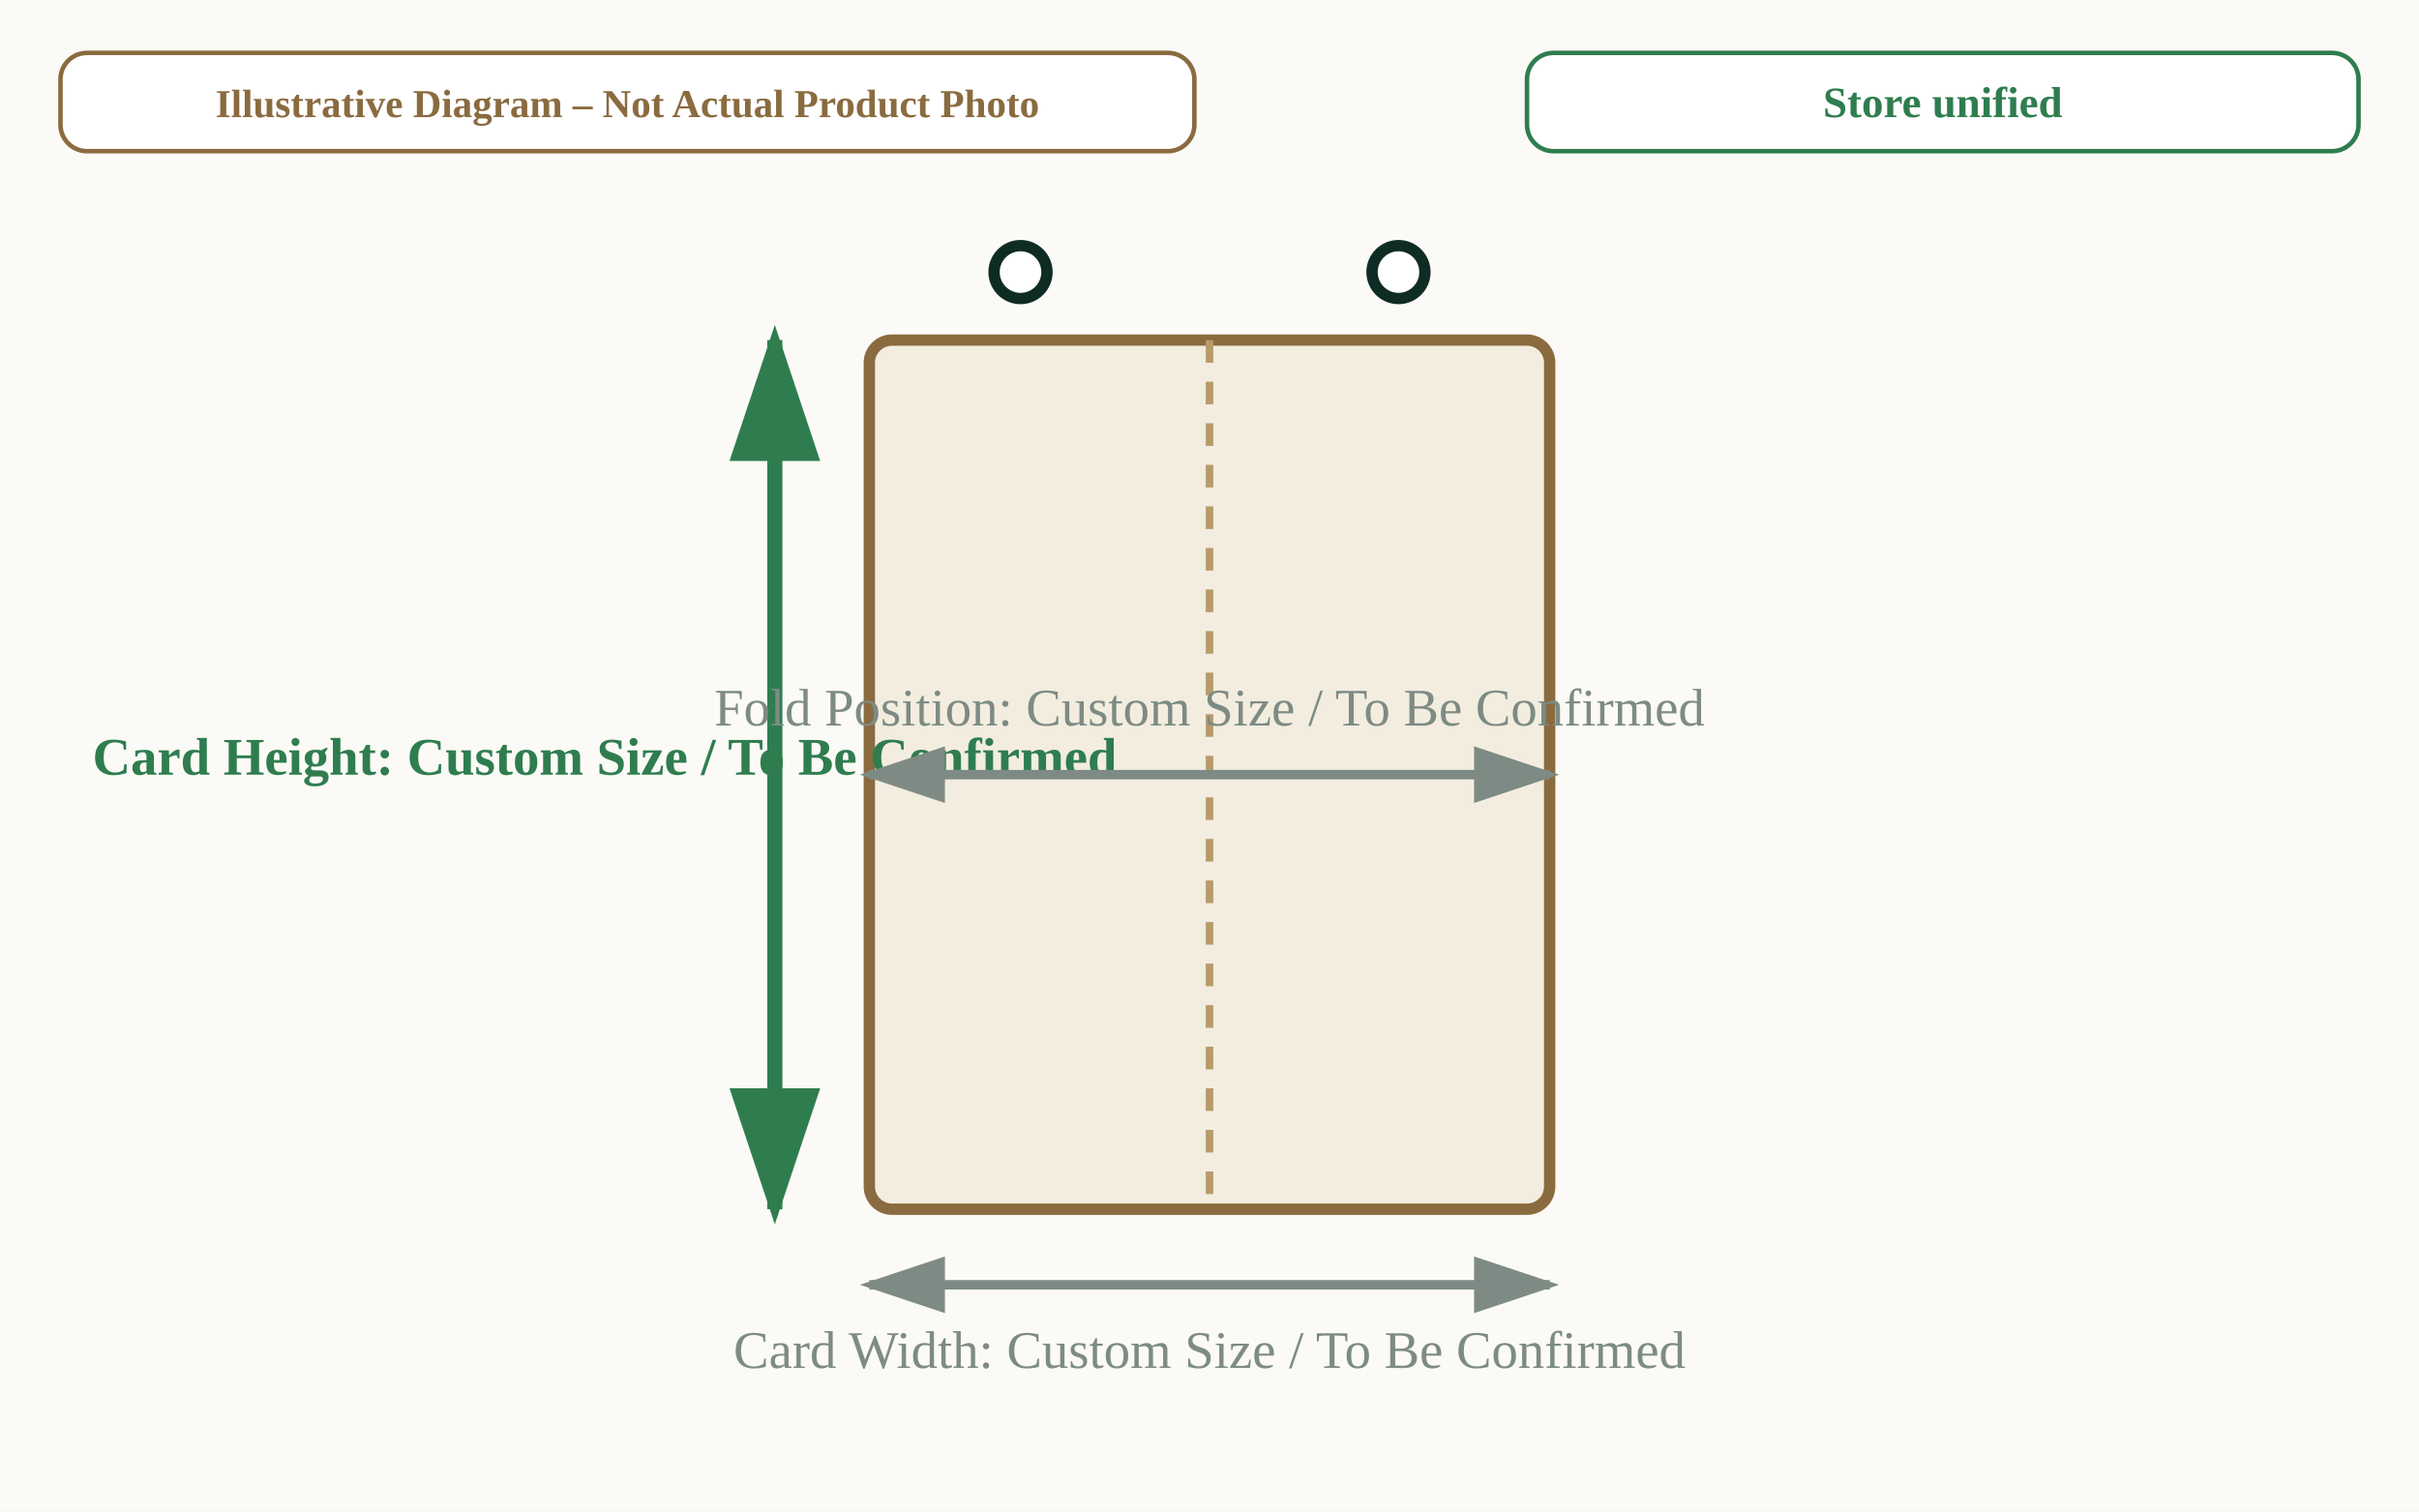
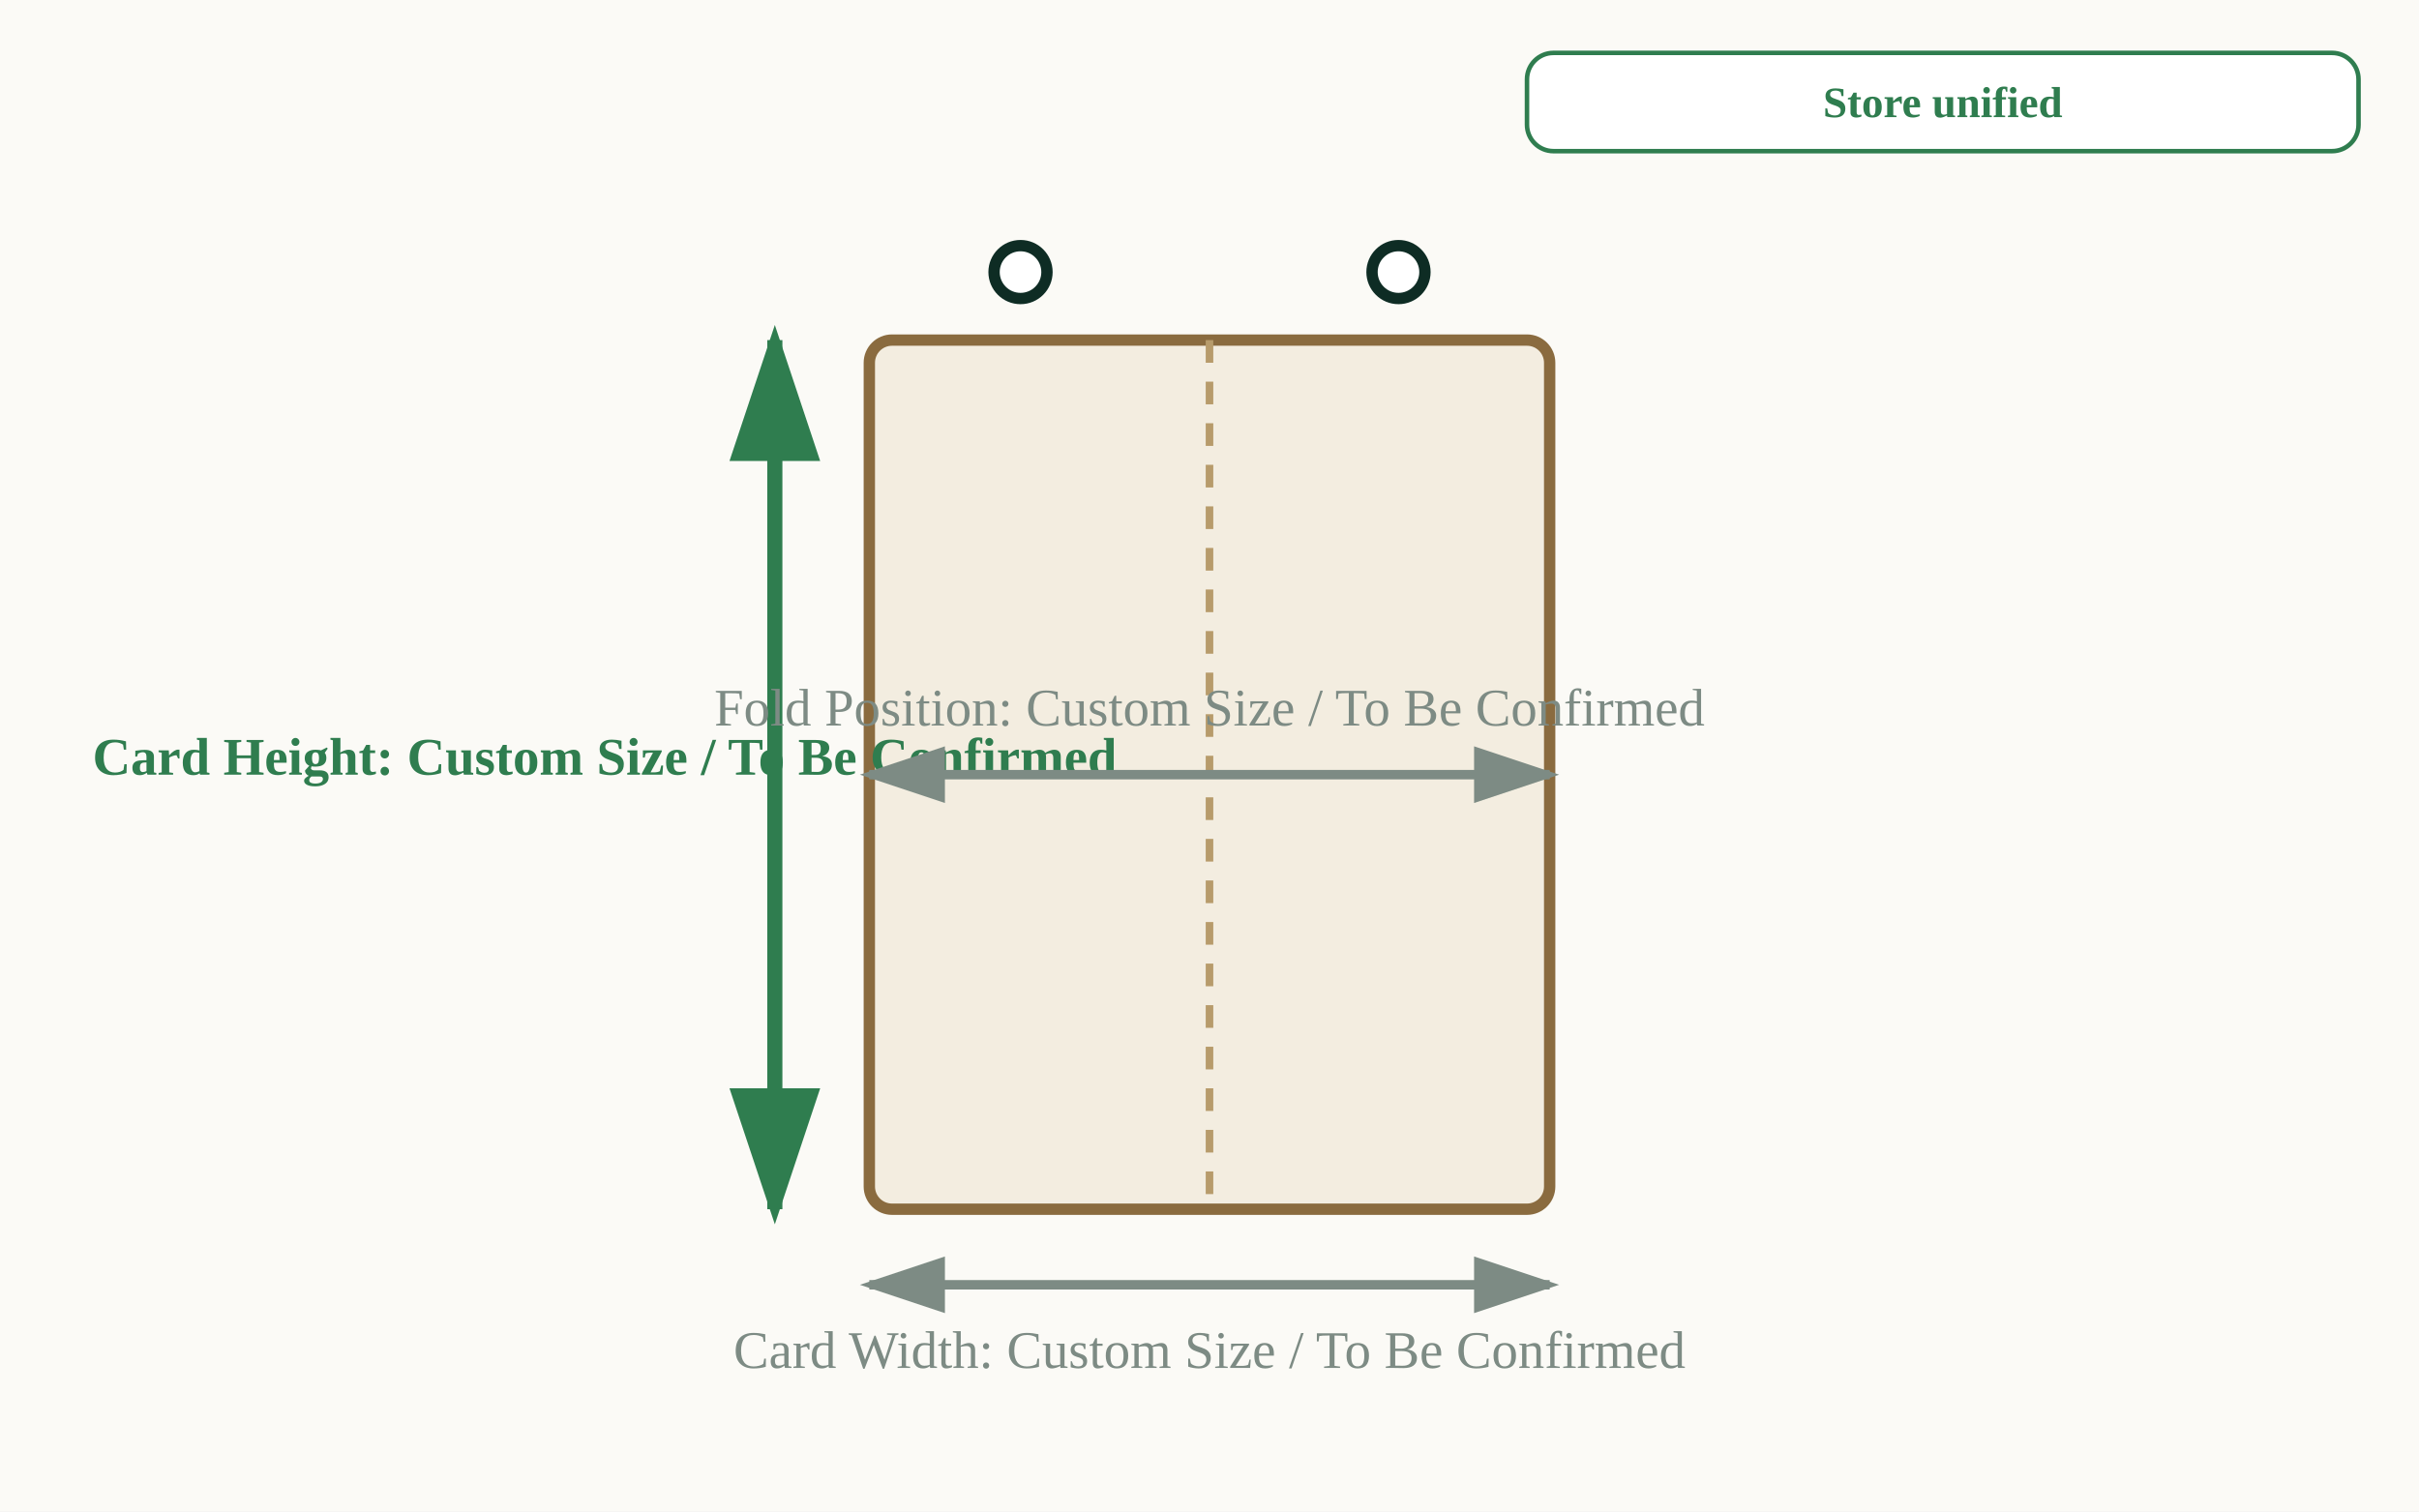
<svg xmlns="http://www.w3.org/2000/svg" viewBox="0 0 640 400" width="100%" style="max-width:620px" role="img" aria-label="dimension diagram with arrows">
  <defs>
    <marker id="arw-B06-1-g" markerWidth="10" markerHeight="10" refX="8" refY="3" orient="auto-start-reverse" markerUnits="strokeWidth">
      <path d="M0,0 L0,6 L9,3 z" fill="#2f7d4f" />
    </marker>
    <marker id="arw-B06-1-a" markerWidth="10" markerHeight="10" refX="8" refY="3" orient="auto-start-reverse" markerUnits="strokeWidth">
      <path d="M0,0 L0,6 L9,3 z" fill="#7d8b84" />
    </marker>
  </defs>
  <rect width="640" height="400" fill="#fbfaf6" />
-   <rect x="16" y="14" width="300" height="26" rx="7" fill="#fff" stroke="#8a6b3f" stroke-width="1.2" />
-   <text x="166" y="31" text-anchor="middle" font-size="10.5" font-weight="700" fill="#8a6b3f">Illustrative Diagram – Not Actual Product Photo</text>
  <rect x="404" y="14" width="220" height="26" rx="7" fill="#fff" stroke="#2f7d4f" stroke-width="1.2" />
  <text x="514" y="31" text-anchor="middle" font-size="11.5" font-weight="700" fill="#2f7d4f">Store unified</text>
  <rect x="230" y="90" width="180" height="230" rx="6" fill="#f3ede0" stroke="#8a6b3f" stroke-width="3" />
  <line x1="320" y1="90" x2="320" y2="320" stroke="#b79b6b" stroke-width="2" stroke-dasharray="6 5" />
  <line x1="230" y1="205" x2="410" y2="205" stroke="#b79b6b" stroke-width="2" stroke-dasharray="6 5" />
  <circle cx="270" cy="72" r="7" fill="#fff" stroke="#0e2c24" stroke-width="3" />
  <circle cx="370" cy="72" r="7" fill="#fff" stroke="#0e2c24" stroke-width="3" />
  <line x1="230" y1="340" x2="410" y2="340" stroke="#7d8b84" stroke-width="2.5" marker-start="url(#arw-B06-1-a)" marker-end="url(#arw-B06-1-a)" />
  <text x="320" y="362" text-anchor="middle" font-size="14" font-weight="500" fill="#7d8b84">Card Width: Custom Size / To Be Confirmed</text>
  <line x1="205" y1="90" x2="205" y2="320" stroke="#2f7d4f" stroke-width="4" marker-start="url(#arw-B06-1-g)" marker-end="url(#arw-B06-1-g)" />
  <text x="160" y="205" text-anchor="middle" font-size="14" font-weight="700" fill="#2f7d4f">Card Height: Custom Size / To Be Confirmed</text>
  <line x1="230" y1="205" x2="410" y2="205" stroke="#7d8b84" stroke-width="2.5" marker-start="url(#arw-B06-1-a)" marker-end="url(#arw-B06-1-a)" />
  <text x="320" y="192" text-anchor="middle" font-size="14" font-weight="500" fill="#7d8b84">Fold Position: Custom Size / To Be Confirmed</text>
</svg>
